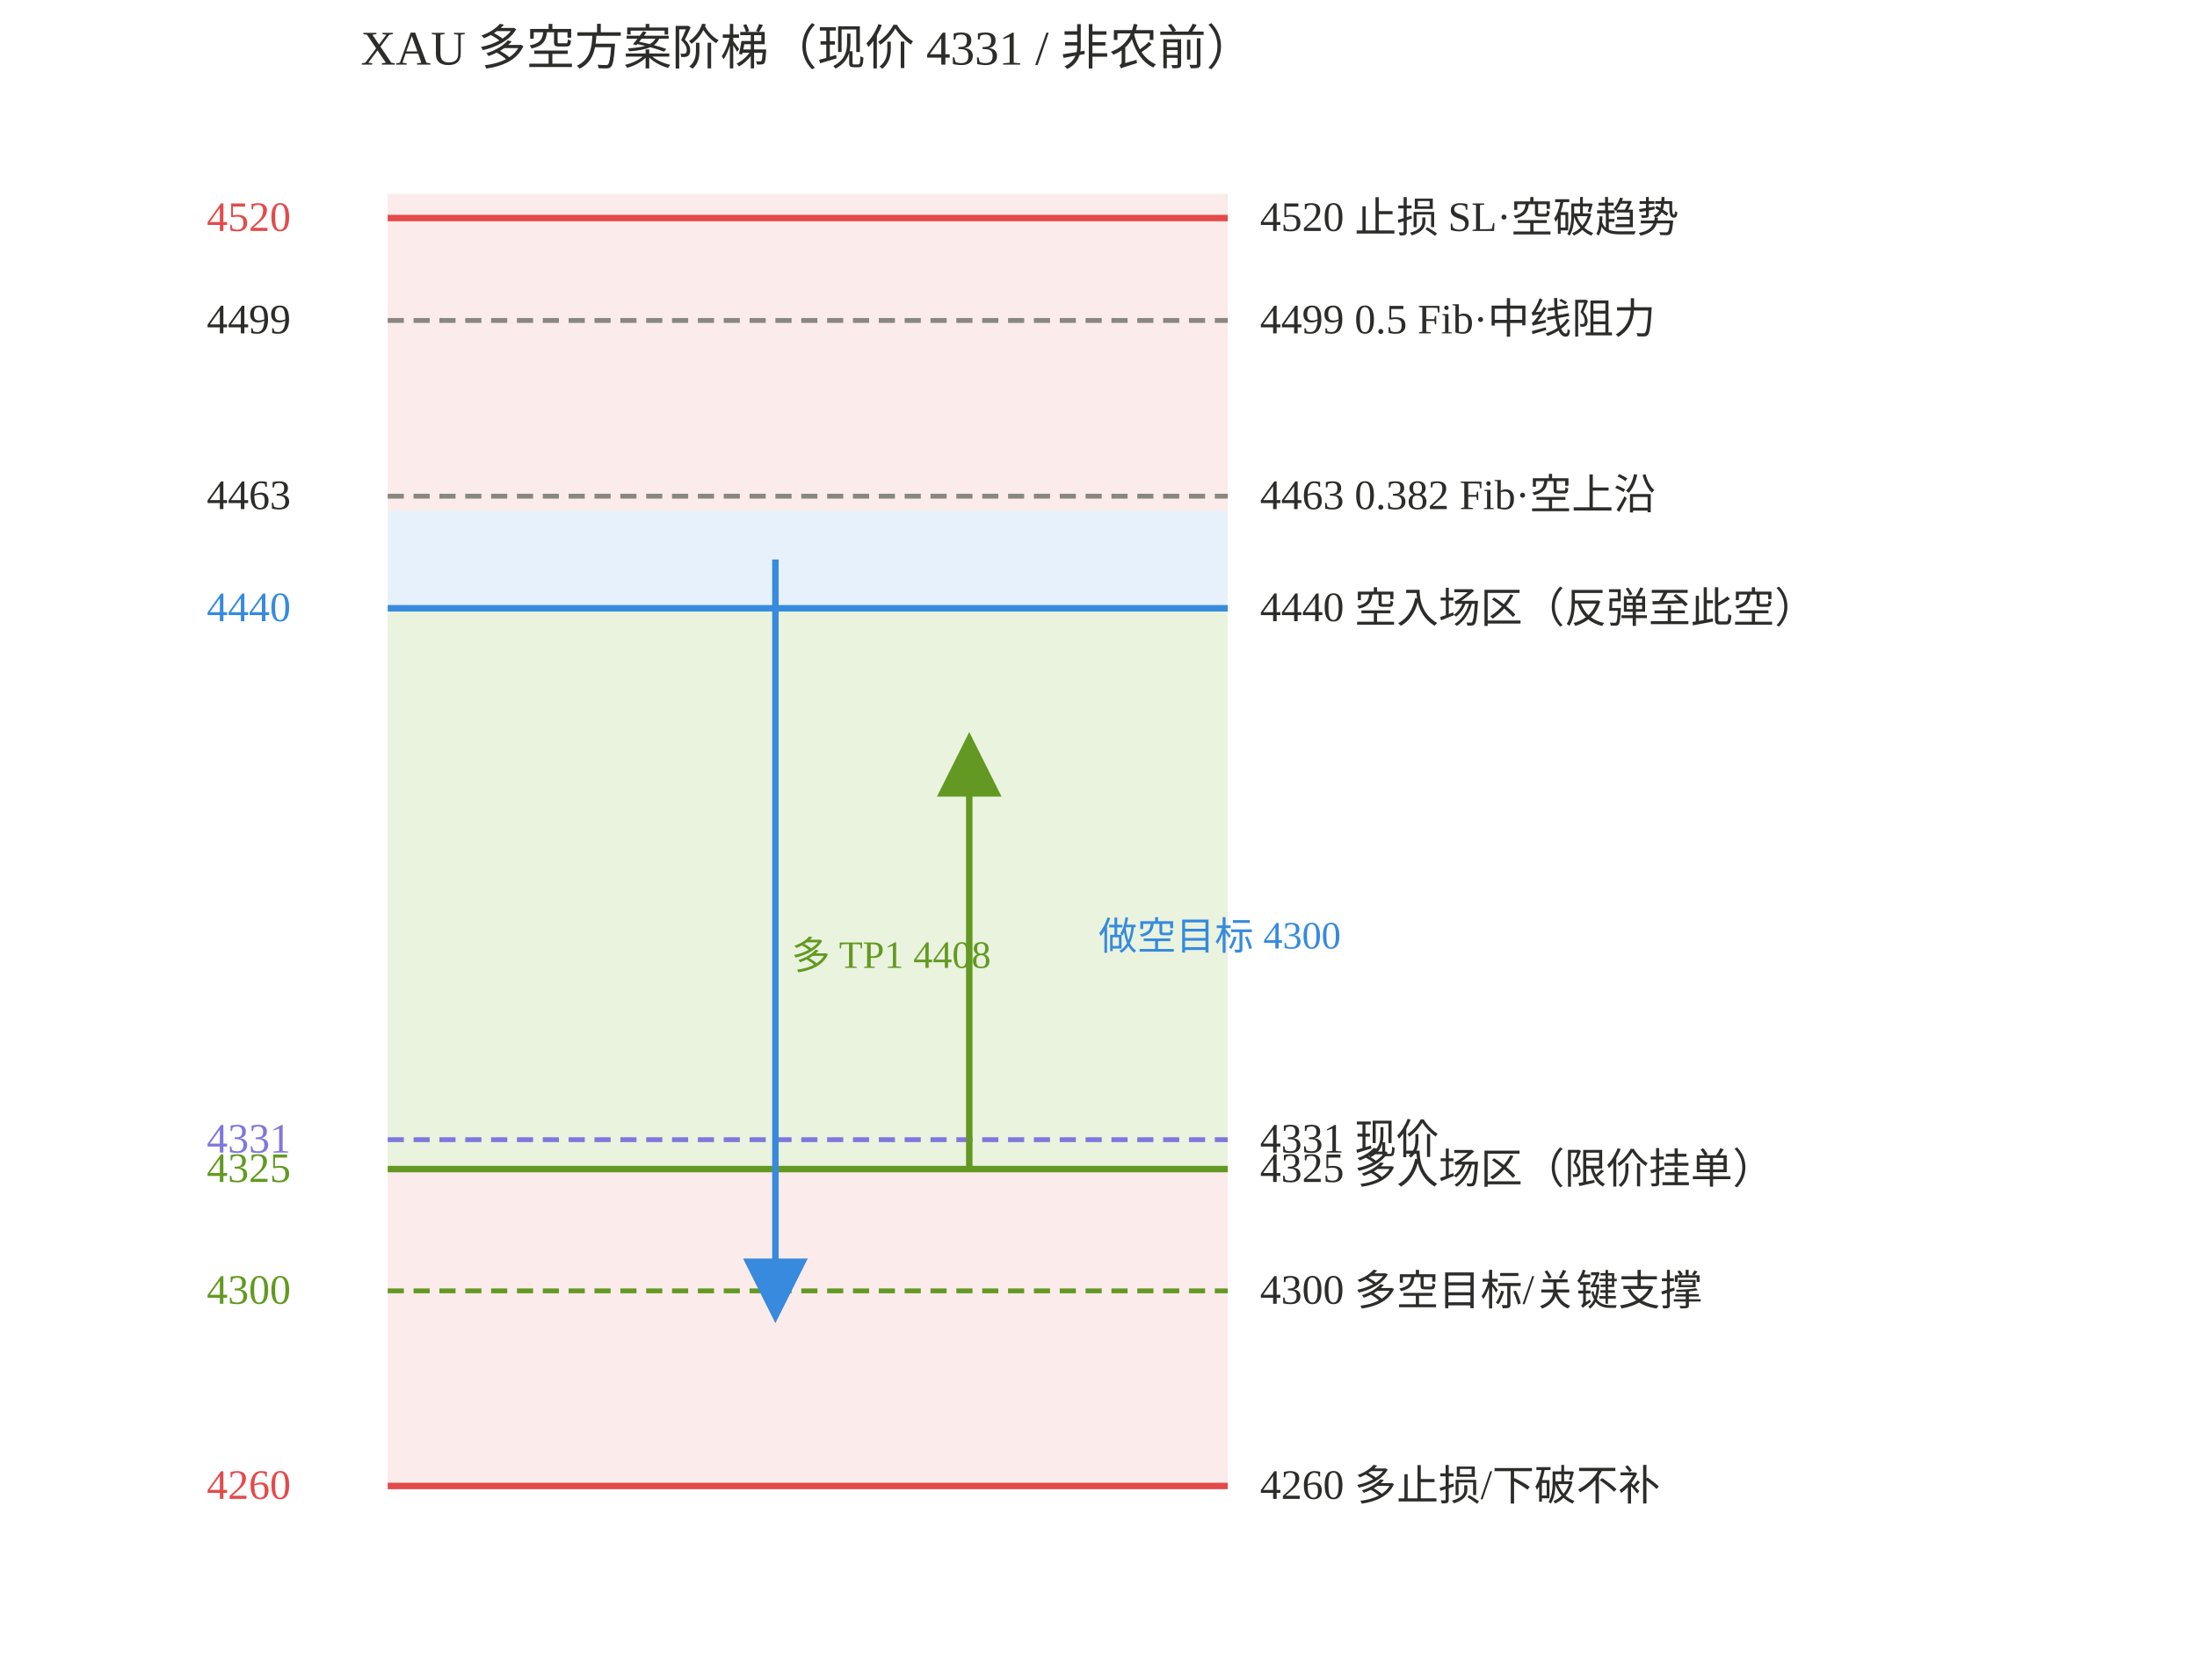
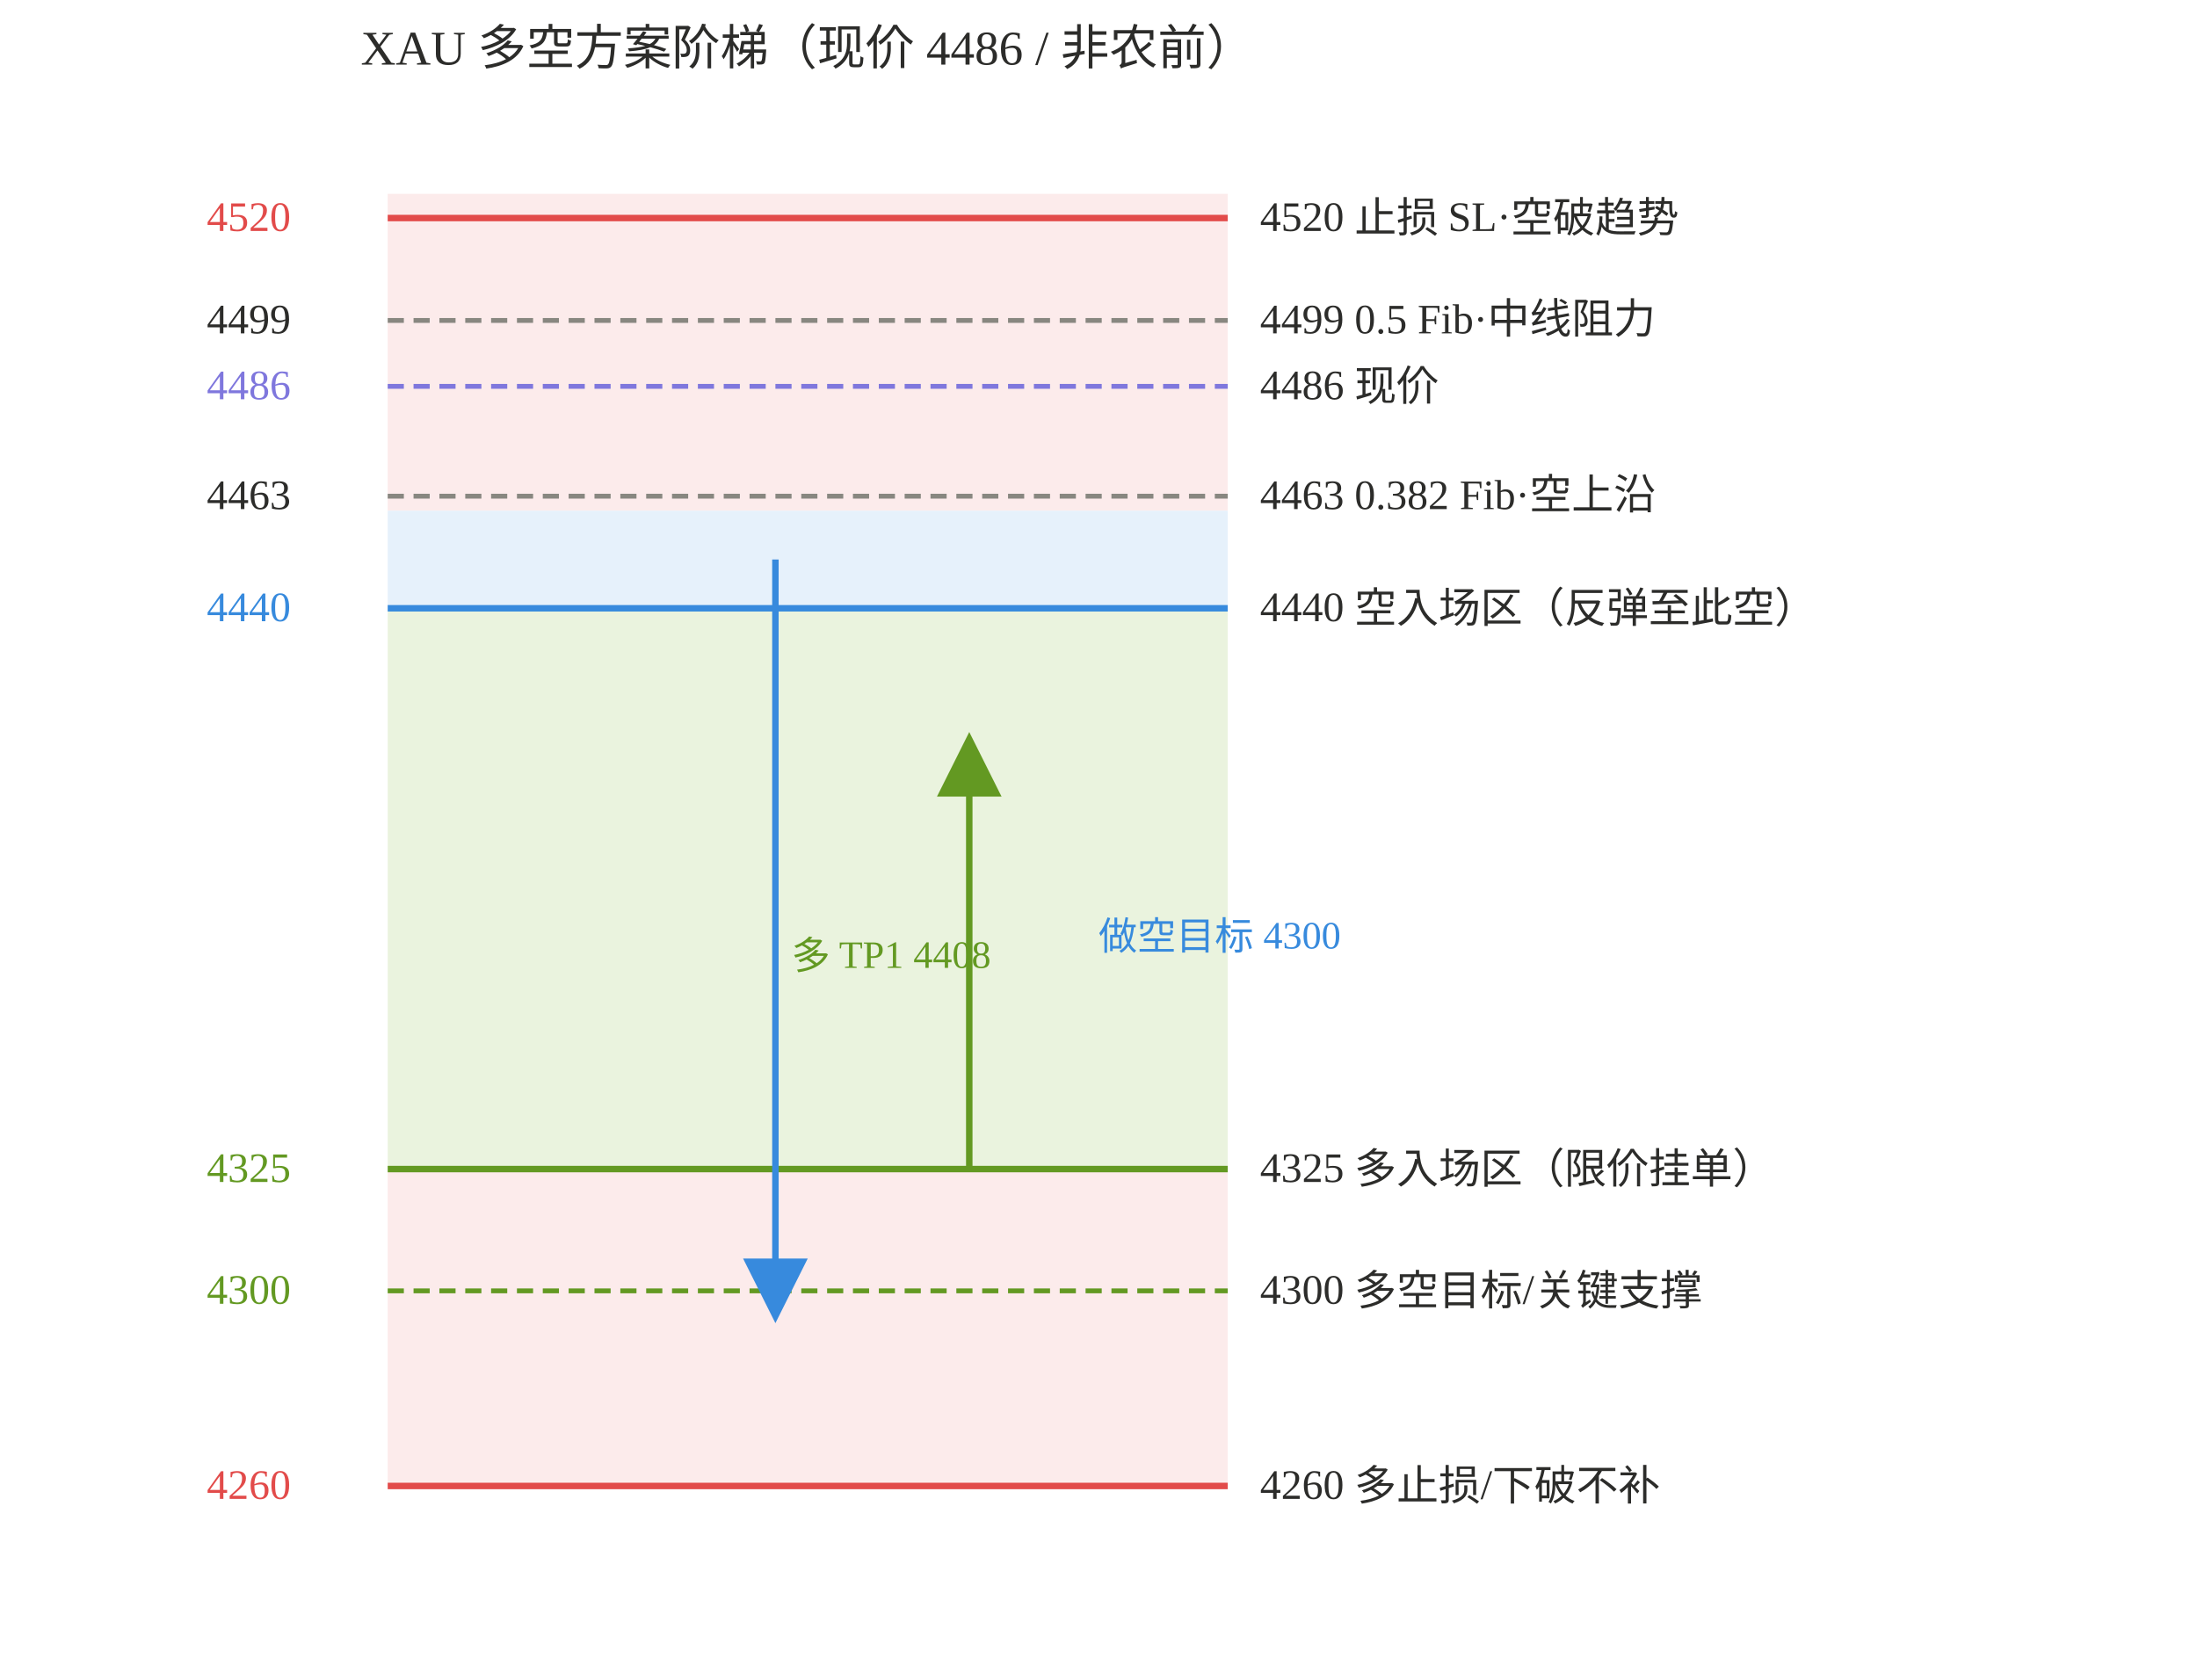
<svg xmlns="http://www.w3.org/2000/svg" viewBox="0 0 680 520" role="img" aria-label="XAU 多空方案阶梯">
  <rect x="120" y="60.0" width="260" height="98.1" fill="#FCEBEB" />
  <rect x="120" y="158.1" width="260" height="30.2" fill="#E6F1FB" />
  <rect x="120" y="188.3" width="260" height="173.6" fill="#EAF3DE" />
  <rect x="120" y="361.9" width="260" height="98.1" fill="#FCEBEB" />
  <line x1="120" y1="67.5" x2="380" y2="67.5" stroke="#E24B4A" stroke-width="2" />
  <text x="90" y="71.5" font-size="13" text-anchor="end" fill="#E24B4A">4520</text>
  <text x="390" y="71.5" font-size="13" fill="#2C2C2A">4520 止损 SL·空破趋势</text>
  <line x1="120" y1="99.2" x2="380" y2="99.2" stroke="#888780" stroke-width="1.5" stroke-dasharray="5,3" />
  <text x="90" y="103.2" font-size="13" text-anchor="end" fill="#2C2C2A">4499</text>
  <text x="390" y="103.2" font-size="13" fill="#2C2C2A">4499 0.5 Fib·中线阻力</text>
  <line x1="120" y1="153.6" x2="380" y2="153.6" stroke="#888780" stroke-width="1.5" stroke-dasharray="5,3" />
  <text x="90" y="157.6" font-size="13" text-anchor="end" fill="#2C2C2A">4463</text>
  <text x="390" y="157.6" font-size="13" fill="#2C2C2A">4463 0.382 Fib·空上沿</text>
  <line x1="120" y1="188.3" x2="380" y2="188.3" stroke="#378ADD" stroke-width="2" />
  <text x="90" y="192.3" font-size="13" text-anchor="end" fill="#378ADD">4440</text>
  <text x="390" y="192.3" font-size="13" fill="#2C2C2A">4440 空入场区（反弹至此空）</text>
-   <line x1="120" y1="352.8" x2="380" y2="352.8" stroke="#7F77DD" stroke-width="1.5" stroke-dasharray="5,3" />
-   <text x="90" y="356.8" font-size="13" text-anchor="end" fill="#7F77DD">4331</text>
-   <text x="390" y="356.8" font-size="13" fill="#2C2C2A">4331 现价</text>
+   <line x1="120" y1="119.6" x2="380" y2="119.6" stroke="#7F77DD" stroke-width="1.5" stroke-dasharray="5,3" />
+   <text x="90" y="123.6" font-size="13" text-anchor="end" fill="#7F77DD">4486</text>
+   <text x="390" y="123.6" font-size="13" fill="#2C2C2A">4486 现价</text>
  <line x1="120" y1="361.9" x2="380" y2="361.9" stroke="#639922" stroke-width="2" />
  <text x="90" y="365.9" font-size="13" text-anchor="end" fill="#639922">4325</text>
  <text x="390" y="365.9" font-size="13" fill="#2C2C2A">4325 多入场区（限价挂单）</text>
  <line x1="120" y1="399.6" x2="380" y2="399.6" stroke="#639922" stroke-width="1.5" stroke-dasharray="5,3" />
  <text x="90" y="403.6" font-size="13" text-anchor="end" fill="#639922">4300</text>
  <text x="390" y="403.6" font-size="13" fill="#2C2C2A">4300 多空目标/关键支撑</text>
  <line x1="120" y1="460.0" x2="380" y2="460.0" stroke="#E24B4A" stroke-width="2" />
  <text x="90" y="464.0" font-size="13" text-anchor="end" fill="#E24B4A">4260</text>
  <text x="390" y="464.0" font-size="13" fill="#2C2C2A">4260 多止损/下破不补</text>
  <defs>
    <marker id="ad" markerWidth="10" markerHeight="10" refX="5" refY="5" orient="auto">
      <path d="M0,0 L10,5 L0,10 Z" fill="#378ADD" />
    </marker>
    <marker id="au" markerWidth="10" markerHeight="10" refX="5" refY="5" orient="auto">
      <path d="M0,10 L10,5 L0,0 Z" fill="#639922" />
    </marker>
  </defs>
  <path d="M 240 173.2 L 240 399.6" stroke="#378ADD" stroke-width="2" fill="none" marker-end="url(#ad)" />
  <path d="M 300 361.9 L 300 236.6" stroke="#639922" stroke-width="2" fill="none" marker-end="url(#au)" />
  <text x="340" y="294.0" font-size="12" fill="#378ADD">做空目标 4300</text>
  <text x="245" y="300.0" font-size="12" fill="#639922">多 TP1 4408</text>
-   <text x="250" y="20" font-size="15" font-weight="500" fill="#2C2C2A" text-anchor="middle">XAU 多空方案阶梯（现价 4331 / 非农前）</text>
+   <text x="250" y="20" font-size="15" font-weight="500" fill="#2C2C2A" text-anchor="middle">XAU 多空方案阶梯（现价 4486 / 非农前）</text>
</svg>
